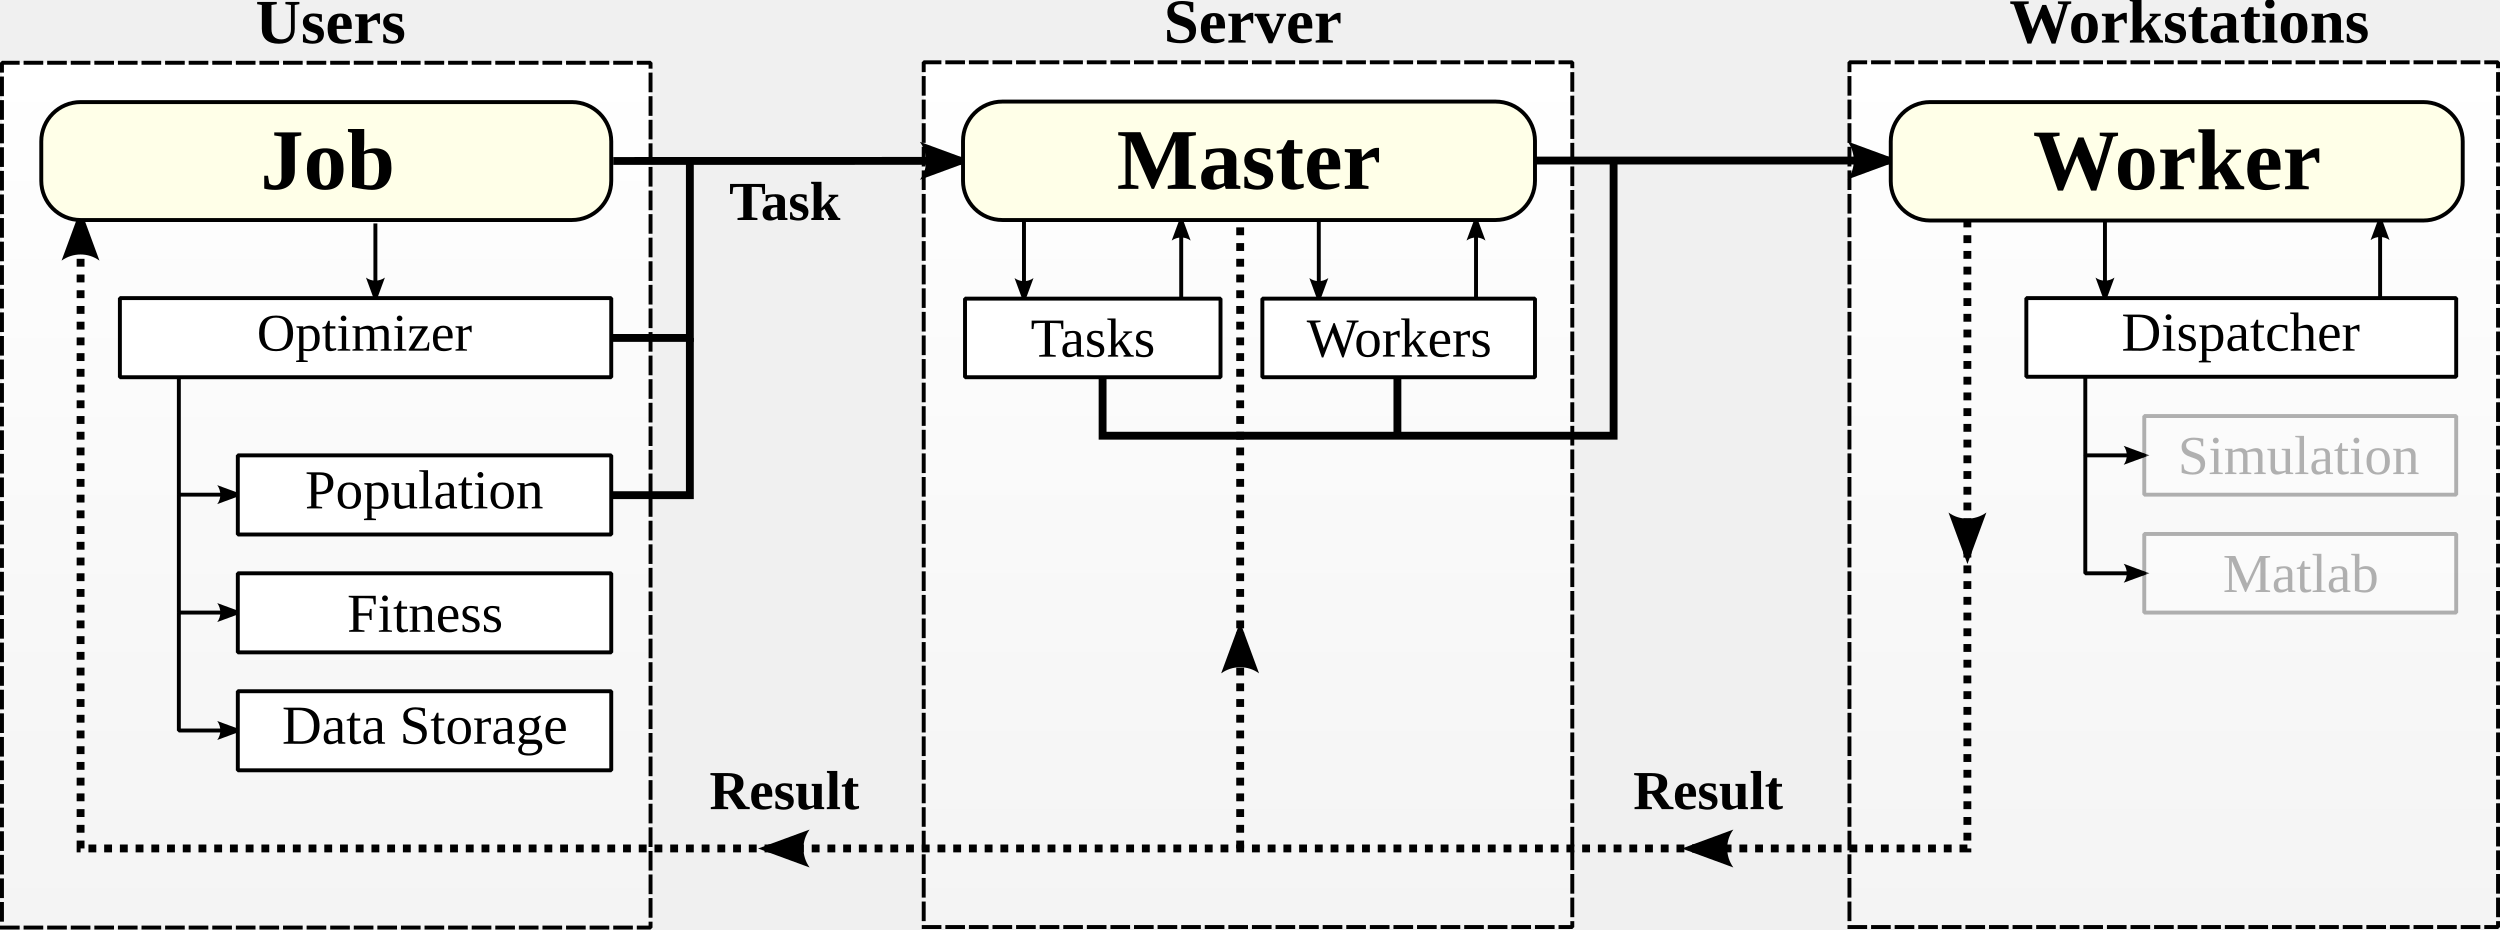
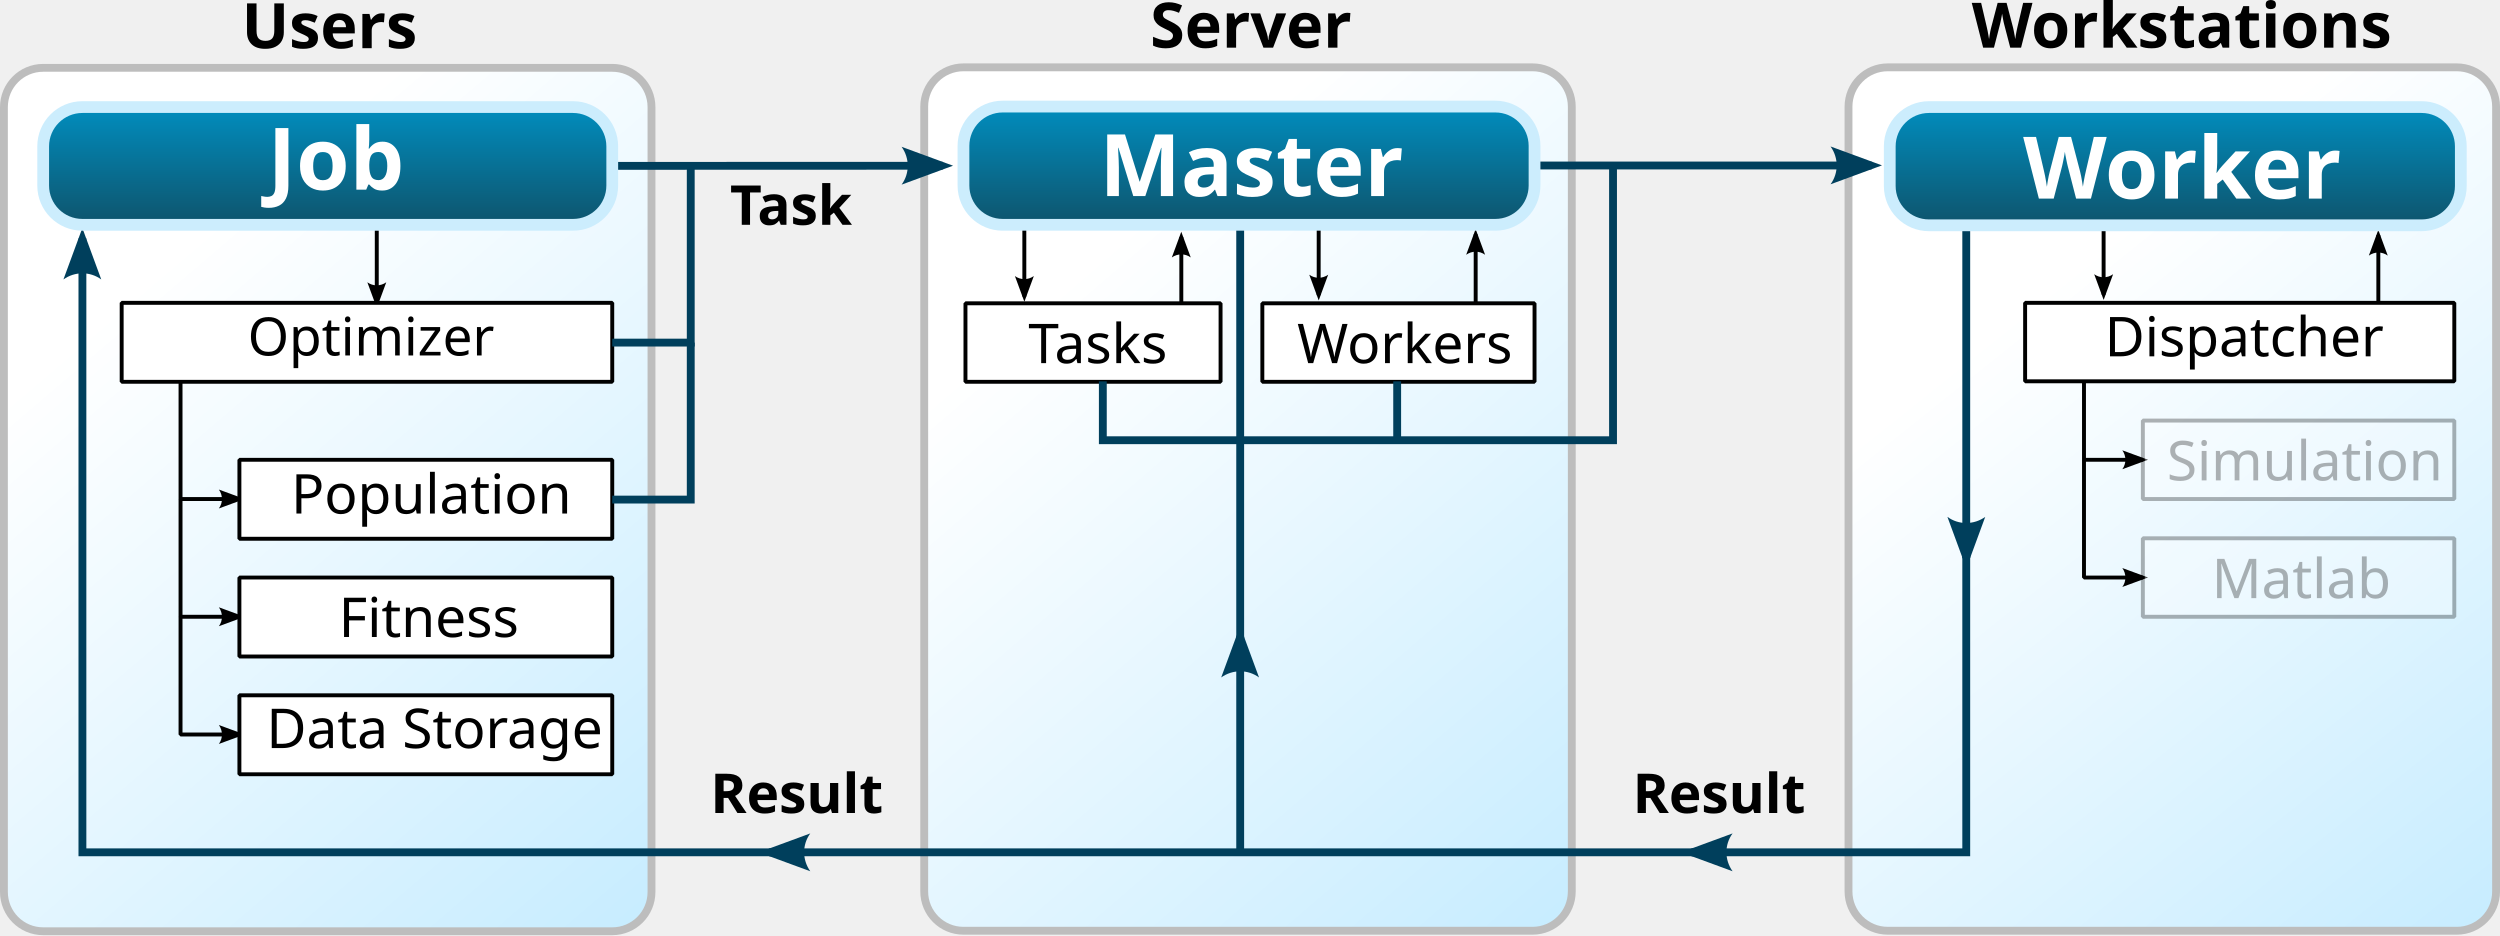
- <svg xmlns="http://www.w3.org/2000/svg" xmlns:xlink="http://www.w3.org/1999/xlink" width="636" height="236.47" id="svg2" version="1.0">
+ <svg xmlns="http://www.w3.org/2000/svg" xmlns:xlink="http://www.w3.org/1999/xlink" width="637" height="238.283" id="svg2" version="1.0">
  <defs id="defs4">
+     <linearGradient id="linearGradient3722">
+       <stop style="stop-color:#0090c2;stop-opacity:1;" offset="0" id="stop3724" />
+       <stop style="stop-color:#0f5168;stop-opacity:1;" offset="1" id="stop3726" />
+     </linearGradient>
    <marker orient="auto" refY="0" refX="0" id="TriangleOutL" style="overflow:visible">
-       <path id="path3367" d="M 5.77,0 L -2.88,5 L -2.88,-5 L 5.77,0 z" style="fill-rule:evenodd;stroke:#000000;stroke-width:1pt;marker-start:none" transform="scale(0.8,0.8)" />
+       <path id="path3367" d="m 5.77,0 -8.65,5 0,-10 8.65,5 z" style="fill-rule:evenodd;stroke:#000000;stroke-width:1pt;marker-start:none" transform="scale(0.8,0.8)" />
    </marker>
    <marker orient="auto" refY="0" refX="0" id="TriangleOutM" style="overflow:visible">
-       <path id="path3370" d="M 5.77,0 L -2.88,5 L -2.88,-5 L 5.77,0 z" style="fill-rule:evenodd;stroke:#000000;stroke-width:1pt;marker-start:none" transform="scale(0.4,0.4)" />
+       <path id="path3370" d="m 5.77,0 -8.65,5 0,-10 8.65,5 z" style="fill-rule:evenodd;stroke:#000000;stroke-width:1pt;marker-start:none" transform="scale(0.4,0.4)" />
    </marker>
    <marker orient="auto" refY="0" refX="0" id="EmptyTriangleOutL" style="overflow:visible">
-       <path id="path3385" d="M 5.77,0 L -2.88,5 L -2.88,-5 L 5.77,0 z" style="fill:#ffffff;fill-rule:evenodd;stroke:#000000;stroke-width:1pt;marker-start:none" transform="matrix(0.8,0,0,0.8,-4.8,0)" />
+       <path id="path3385" d="m 5.77,0 -8.65,5 0,-10 8.65,5 z" style="fill:#ffffff;fill-rule:evenodd;stroke:#000000;stroke-width:1pt;marker-start:none" transform="matrix(0.8,0,0,0.8,-4.8,0)" />
    </marker>
    <marker orient="auto" refY="0" refX="0" id="DiamondLend" style="overflow:visible">
-       <path id="path3322" d="M 0,-7.071 L -7.071,0 L 0,7.071 L 7.071,0 L 0,-7.071 z" style="fill-rule:evenodd;stroke:#000000;stroke-width:1pt;marker-start:none" transform="matrix(0.8,0,0,0.8,-5.6,0)" />
+       <path id="path3322" d="M 0,-7.071 -7.071,0 0,7.071 7.071,0 0,-7.071 z" style="fill-rule:evenodd;stroke:#000000;stroke-width:1pt;marker-start:none" transform="matrix(0.8,0,0,0.8,-5.6,0)" />
    </marker>
    <marker orient="auto" refY="0" refX="0" id="Arrow1Lend" style="overflow:visible">
-       <path id="path3227" d="M 0,0 L 5,-5 L -12.5,0 L 5,5 L 0,0 z" style="fill-rule:evenodd;stroke:#000000;stroke-width:1pt;marker-start:none" transform="matrix(-0.8,0,0,-0.8,-10,0)" />
+       <path id="path3227" d="M 0,0 5,-5 -12.5,0 5,5 0,0 z" style="fill-rule:evenodd;stroke:#000000;stroke-width:1pt;marker-start:none" transform="matrix(-0.8,0,0,-0.8,-10,0)" />
    </marker>
    <marker orient="auto" refY="0" refX="0" id="Arrow2Lend" style="overflow:visible">
-       <path id="path3245" style="font-size:12px;fill-rule:evenodd;stroke-width:0.625;stroke-linejoin:round" d="M 8.719,4.034 L -2.207,0.016 L 8.719,-4.002 C 6.973,-1.63 6.983,1.616 8.719,4.034 z" transform="matrix(-1.1,0,0,-1.1,-1.1,0)" />
+       <path id="path3245" style="font-size:12px;fill-rule:evenodd;stroke-width:0.625;stroke-linejoin:round" d="M 8.719,4.034 -2.207,0.016 8.719,-4.002 c -1.745,2.372 -1.735,5.617 -6e-7,8.035 z" transform="matrix(-1.1,0,0,-1.1,-1.1,0)" />
    </marker>
    <linearGradient id="linearGradient4532">
      <stop style="stop-color:#ffffff;stop-opacity:1;" offset="0" id="stop4534" />
-       <stop style="stop-color:#f4f4f4;stop-opacity:1;" offset="1" id="stop4536" />
+       <stop style="stop-color:#c6ecff;stop-opacity:1;" offset="1" id="stop4536" />
    </linearGradient>
    <marker orient="auto" refY="0" refX="0" id="Arrow2Mend" style="overflow:visible">
-       <path id="path3251" style="font-size:12px;fill-rule:evenodd;stroke-width:0.625;stroke-linejoin:round" d="M 8.719,4.034 L -2.207,0.016 L 8.719,-4.002 C 6.973,-1.63 6.983,1.616 8.719,4.034 z" transform="scale(-0.6,-0.6)" />
+       <path id="path3251" style="font-size:12px;fill-rule:evenodd;stroke-width:0.625;stroke-linejoin:round" d="M 8.719,4.034 -2.207,0.016 8.719,-4.002 c -1.745,2.372 -1.735,5.617 -6e-7,8.035 z" transform="scale(-0.6,-0.6)" />
    </marker>
-     <linearGradient xlink:href="#linearGradient4532" id="linearGradient4538" x1="165" y1="267.362" x2="165" y2="487.362" gradientUnits="userSpaceOnUse" gradientTransform="translate(0,-4.873535)" />
-     <linearGradient xlink:href="#linearGradient4532" id="linearGradient4546" gradientUnits="userSpaceOnUse" x1="165" y1="267.362" x2="165" y2="487.362" gradientTransform="translate(234.4912,-5)" />
-     <linearGradient xlink:href="#linearGradient4532" id="linearGradient4550" gradientUnits="userSpaceOnUse" gradientTransform="translate(470,-5)" x1="165" y1="267.362" x2="165" y2="487.362" />
+     <linearGradient xlink:href="#linearGradient4532" id="linearGradient4538" x1="108.97" y1="328.128" x2="246" y2="488.362" gradientUnits="userSpaceOnUse" gradientTransform="translate(0,-4.873535)" />
+     <linearGradient xlink:href="#linearGradient4532" id="linearGradient4546" gradientUnits="userSpaceOnUse" x1="108.724" y1="329.128" x2="246" y2="488.362" gradientTransform="translate(234.4912,-5)" />
+     <linearGradient xlink:href="#linearGradient4532" id="linearGradient4550" gradientUnits="userSpaceOnUse" gradientTransform="translate(470,-5)" x1="121.078" y1="331.873" x2="246" y2="488.362" />
+     <linearGradient xlink:href="#linearGradient3722" id="linearGradient3728" x1="162.5" y1="270.989" x2="162.5" y2="303.989" gradientUnits="userSpaceOnUse" />
+     <linearGradient xlink:href="#linearGradient3722" id="linearGradient3736" x1="397.246" y1="270.862" x2="397.246" y2="303.989" gradientUnits="userSpaceOnUse" />
+     <linearGradient xlink:href="#linearGradient3722" id="linearGradient3744" x1="633.263" y1="270.989" x2="633.263" y2="304.115" gradientUnits="userSpaceOnUse" />
  </defs>
-   <g id="layer1" transform="translate(-79.5,-246.5184)">
-     <rect style="font-size:16px;fill:url(#linearGradient4538);fill-opacity:1;stroke:#000000;stroke-width:1;stroke-linecap:square;stroke-miterlimit:0;stroke-dasharray:4, 2;stroke-dashoffset:0;stroke-opacity:1" id="rect2385" width="165" height="220" x="80" y="262.489" />
-     <path style="fill:none;fill-rule:evenodd;stroke:#000000;stroke-width:1px;stroke-linecap:butt;stroke-linejoin:miter;marker-end:url(#Arrow2Mend);stroke-opacity:1" d="M 175,303.362 L 175,322.362" id="path4015" />
-     <path id="path4011" d="M 125,372.362 L 125,402.362 L 140,402.362" style="fill:none;fill-rule:evenodd;stroke:#000000;stroke-width:1;stroke-linecap:butt;stroke-linejoin:miter;marker-end:url(#Arrow2Mend);stroke-miterlimit:1;stroke-dasharray:none;stroke-opacity:1" />
-     <path style="fill:none;fill-rule:evenodd;stroke:#000000;stroke-width:1;stroke-linecap:butt;stroke-linejoin:miter;marker-end:url(#Arrow2Mend);stroke-miterlimit:1;stroke-dasharray:none;stroke-opacity:1" d="M 125,342.362 L 125,372.362 L 140,372.362" id="path3217" />
-     <text xml:space="preserve" style="font-size:16px;font-style:normal;font-variant:normal;font-weight:normal;font-stretch:normal;fill:#000000;fill-opacity:1;stroke:none;stroke-width:1px;stroke-linecap:butt;stroke-linejoin:miter;stroke-opacity:1;font-family:Times New Roman;-inkscape-font-specification:'Times New Roman,'" x="144.516" y="257.489" id="text2387">
-       <tspan id="tspan2389" x="144.516" y="257.489" style="font-weight:bold">Users</tspan>
+   <g id="layer1" transform="translate(-79,-245.2059)">
+     <rect style="font-size:16px;fill:url(#linearGradient4538);fill-opacity:1;stroke:#bdbdbd;stroke-width:2;stroke-linecap:square;stroke-miterlimit:0;stroke-opacity:1;stroke-dasharray:none;stroke-dashoffset:0" id="rect2385" width="165" height="220" x="80" y="262.489" ry="10" rx="10" />
+     <path style="fill:none;stroke:#000000;stroke-width:1px;stroke-linecap:butt;stroke-linejoin:miter;stroke-opacity:1;marker-end:url(#Arrow2Mend)" d="m 175,303.362 0,19" id="path4015" />
+     <path id="path4011" d="m 125,372.362 0,30 15,0" style="fill:none;stroke:#000000;stroke-width:1;stroke-linecap:butt;stroke-linejoin:miter;stroke-miterlimit:1;stroke-opacity:1;stroke-dasharray:none;marker-end:url(#Arrow2Mend)" />
+     <path style="fill:none;stroke:#000000;stroke-width:1;stroke-linecap:butt;stroke-linejoin:miter;stroke-miterlimit:1;stroke-opacity:1;stroke-dasharray:none;marker-end:url(#Arrow2Mend)" d="m 125,342.362 0,30 15,10e-6" id="path3217" />
+     <text xml:space="preserve" style="font-size:16px;font-style:normal;font-variant:normal;font-weight:bold;font-stretch:normal;fill:#000000;fill-opacity:1;stroke:none;font-family:Droid Sans;-inkscape-font-specification:Droid Sans Bold" x="140.582" y="257.489" id="text2387">
+       <tspan id="tspan2389" x="140.582" y="257.489" style="font-style:normal;font-variant:normal;font-weight:bold;font-stretch:normal;font-family:Droid Sans;-inkscape-font-specification:Droid Sans Bold">Users</tspan>
    </text>
-     <text id="text2395" y="257.362" x="375.558" style="font-size:16px;font-style:normal;font-variant:normal;font-weight:normal;font-stretch:normal;fill:#000000;fill-opacity:1;stroke:none;stroke-width:1px;stroke-linecap:butt;stroke-linejoin:miter;stroke-opacity:1;font-family:Times New Roman;-inkscape-font-specification:'Times New Roman,'" xml:space="preserve">
-       <tspan y="257.362" x="375.558" id="tspan2397" style="font-weight:bold">Server</tspan>
+     <text id="text2395" y="257.362" x="372.062" style="font-size:16px;font-style:normal;font-variant:normal;font-weight:bold;font-stretch:normal;fill:#000000;fill-opacity:1;stroke:none;font-family:Droid Sans;-inkscape-font-specification:Droid Sans Bold" xml:space="preserve">
+       <tspan y="257.362" x="372.062" id="tspan2397" style="font-style:normal;font-variant:normal;font-weight:bold;font-stretch:normal;font-family:Droid Sans;-inkscape-font-specification:Droid Sans Bold">Server</tspan>
    </text>
-     <text xml:space="preserve" style="font-size:16px;font-style:normal;font-variant:normal;font-weight:normal;font-stretch:normal;fill:#000000;fill-opacity:1;stroke:none;stroke-width:1px;stroke-linecap:butt;stroke-linejoin:miter;stroke-opacity:1;font-family:Times New Roman;-inkscape-font-specification:'Times New Roman,'" x="590.672" y="257.362" id="text2399">
-       <tspan id="tspan2401" x="590.672" y="257.362" style="font-weight:bold">Workstations</tspan>
+     <text xml:space="preserve" style="font-size:16px;font-style:normal;font-variant:normal;font-weight:bold;font-stretch:normal;text-align:start;line-height:125%;writing-mode:lr-tb;text-anchor:start;fill:#000000;fill-opacity:1;stroke:none;font-family:Droid Sans;-inkscape-font-specification:Droid Sans Bold" x="581.402" y="257.362" id="text2399">
+       <tspan id="tspan2401" x="581.402" y="257.362" style="font-size:16px;font-style:normal;font-variant:normal;font-weight:bold;font-stretch:normal;text-align:start;line-height:125%;writing-mode:lr-tb;text-anchor:start;font-family:Droid Sans;-inkscape-font-specification:Droid Sans Bold">Workstations</tspan>
    </text>
-     <rect y="322.362" x="110" height="20.126" width="125" id="rect3179" style="fill:#ffffff;fill-opacity:1;stroke:#000000;stroke-width:1;stroke-linecap:square;stroke-miterlimit:0;stroke-dasharray:none;stroke-dashoffset:0;stroke-opacity:1" />
-     <text xml:space="preserve" style="font-size:15.432px;font-style:normal;font-variant:normal;font-weight:normal;font-stretch:normal;fill:#000000;fill-opacity:1;stroke:none;stroke-width:1px;stroke-linecap:butt;stroke-linejoin:miter;stroke-opacity:1;font-family:Times New Roman;-inkscape-font-specification:'Times New Roman,'" x="144.865" y="335.732" id="text3181">
-       <tspan id="tspan3183" x="144.865" y="335.732" style="font-size:13.503px">Optimizer</tspan>
+     <rect y="322.362" x="110" height="20.126" width="125" id="rect3179" style="fill:#ffffff;fill-opacity:1;stroke:#000000;stroke-width:1;stroke-linecap:square;stroke-miterlimit:0;stroke-opacity:1;stroke-dasharray:none;stroke-dashoffset:0" />
+     <text xml:space="preserve" style="font-size:15.432px;font-style:normal;font-variant:normal;font-weight:normal;font-stretch:normal;fill:#000000;fill-opacity:1;stroke:none;font-family:Droid Sans;-inkscape-font-specification:Droid Sans" x="142.115" y="335.778" id="text3181">
+       <tspan id="tspan3183" x="142.115" y="335.778" style="font-size:13.503px;font-style:normal;font-variant:normal;font-weight:normal;font-stretch:normal;font-family:Droid Sans;-inkscape-font-specification:Droid Sans">Optimizer</tspan>
    </text>
-     <rect style="fill:#ffffff;fill-opacity:1;stroke:#000000;stroke-width:1;stroke-linecap:square;stroke-miterlimit:0;stroke-dasharray:none;stroke-dashoffset:0;stroke-opacity:1" id="rect3185" width="95" height="20.126" x="140" y="362.362" />
-     <path style="fill:none;fill-rule:evenodd;stroke:#000000;stroke-width:1;stroke-linecap:butt;stroke-linejoin:miter;marker-end:url(#Arrow2Mend);stroke-miterlimit:1;stroke-dasharray:none;stroke-opacity:1" d="M 125,402.362 L 125,432.362 L 140,432.362" id="path4013" />
-     <rect y="392.362" x="140" height="20.126" width="95" id="rect3999" style="fill:#ffffff;fill-opacity:1;stroke:#000000;stroke-width:1;stroke-linecap:square;stroke-miterlimit:0;stroke-dasharray:none;stroke-dashoffset:0;stroke-opacity:1" />
-     <rect style="fill:#ffffff;fill-opacity:1;stroke:#000000;stroke-width:1;stroke-linecap:square;stroke-miterlimit:0;stroke-dasharray:none;stroke-dashoffset:0;stroke-opacity:1" id="rect4005" width="95" height="20.126" x="140" y="422.362" />
-     <text id="text3187" y="435.719" x="151.235" style="font-size:16px;font-style:normal;font-variant:normal;font-weight:normal;font-stretch:normal;fill:#000000;fill-opacity:1;stroke:none;stroke-width:1px;stroke-linecap:butt;stroke-linejoin:miter;stroke-opacity:1;font-family:Times New Roman;-inkscape-font-specification:'Times New Roman,'" xml:space="preserve">
-       <tspan style="font-size:14px" y="435.719" x="151.235" id="tspan3189">Data Storage</tspan>
+     <rect style="fill:#ffffff;fill-opacity:1;stroke:#000000;stroke-width:1;stroke-linecap:square;stroke-miterlimit:0;stroke-opacity:1;stroke-dasharray:none;stroke-dashoffset:0" id="rect3185" width="95" height="20.126" x="140" y="362.362" />
+     <path style="fill:none;stroke:#000000;stroke-width:1;stroke-linecap:butt;stroke-linejoin:miter;stroke-miterlimit:1;stroke-opacity:1;stroke-dasharray:none;marker-end:url(#Arrow2Mend)" d="m 125,402.362 0,30 15,0" id="path4013" />
+     <rect y="392.362" x="140" height="20.126" width="95" id="rect3999" style="fill:#ffffff;fill-opacity:1;stroke:#000000;stroke-width:1;stroke-linecap:square;stroke-miterlimit:0;stroke-opacity:1;stroke-dasharray:none;stroke-dashoffset:0" />
+     <rect style="fill:#ffffff;fill-opacity:1;stroke:#000000;stroke-width:1;stroke-linecap:square;stroke-miterlimit:0;stroke-opacity:1;stroke-dasharray:none;stroke-dashoffset:0" id="rect4005" width="95" height="20.126" x="140" y="422.362" />
+     <text id="text3187" y="435.813" x="146.881" style="font-size:16px;font-style:normal;font-variant:normal;font-weight:normal;font-stretch:normal;fill:#000000;fill-opacity:1;stroke:none;font-family:Droid Sans;-inkscape-font-specification:Droid Sans" xml:space="preserve">
+       <tspan style="font-size:14px;font-style:normal;font-variant:normal;font-weight:normal;font-stretch:normal;font-family:Droid Sans;-inkscape-font-specification:Droid Sans" y="435.813" x="146.881" id="tspan3189">Data Storage</tspan>
    </text>
-     <text xml:space="preserve" style="font-size:16px;font-style:normal;font-variant:normal;font-weight:normal;font-stretch:normal;fill:#000000;fill-opacity:1;stroke:none;stroke-width:1px;stroke-linecap:butt;stroke-linejoin:miter;stroke-opacity:1;font-family:Times New Roman;-inkscape-font-specification:'Times New Roman,'" x="157.09" y="375.852" id="text4001">
-       <tspan id="tspan4003" x="157.09" y="375.852" style="font-size:14px">Population</tspan>
+     <text xml:space="preserve" style="font-size:16px;font-style:normal;font-variant:normal;font-weight:normal;font-stretch:normal;fill:#000000;fill-opacity:1;stroke:none;font-family:Droid Sans;-inkscape-font-specification:Droid Sans" x="153.167" y="376.062" id="text4001">
+       <tspan id="tspan4003" x="153.167" y="376.062" style="font-size:14px;font-style:normal;font-variant:normal;font-weight:normal;font-stretch:normal;font-family:Droid Sans;-inkscape-font-specification:Droid Sans">Population</tspan>
    </text>
-     <text id="text4007" y="407.253" x="167.806" style="font-size:16px;font-style:normal;font-variant:normal;font-weight:normal;font-stretch:normal;fill:#000000;fill-opacity:1;stroke:none;stroke-width:1px;stroke-linecap:butt;stroke-linejoin:miter;stroke-opacity:1;font-family:Times New Roman;-inkscape-font-specification:'Times New Roman,'" xml:space="preserve">
-       <tspan style="font-size:14px" y="407.253" x="167.806" id="tspan4009">Fitness</tspan>
+     <text id="text4007" y="407.515" x="165.304" style="font-size:16px;font-style:normal;font-variant:normal;font-weight:normal;font-stretch:normal;fill:#000000;fill-opacity:1;stroke:none;font-family:Droid Sans;-inkscape-font-specification:Droid Sans" xml:space="preserve">
+       <tspan style="font-size:14px;font-style:normal;font-variant:normal;font-weight:normal;font-stretch:normal;font-family:Droid Sans;-inkscape-font-specification:Droid Sans" y="407.515" x="165.304" id="tspan4009">Fitness</tspan>
    </text>
-     <rect y="262.362" x="314.491" height="220" width="165" id="rect4544" style="font-size:16px;fill:url(#linearGradient4546);fill-opacity:1;stroke:#000000;stroke-width:1;stroke-linecap:square;stroke-miterlimit:0;stroke-dasharray:4, 2;stroke-dashoffset:0;stroke-opacity:1" />
-     <path id="path12042" d="M 340,297.489 L 340,322.489" style="fill:none;fill-rule:evenodd;stroke:#000000;stroke-width:1px;stroke-linecap:butt;stroke-linejoin:miter;marker-end:url(#Arrow2Mend);stroke-opacity:1" />
-     <path style="fill:none;fill-rule:evenodd;stroke:#000000;stroke-width:1px;stroke-linecap:butt;stroke-linejoin:miter;marker-end:url(#Arrow2Mend);stroke-opacity:1" d="M 455,322.489 L 455,302.489" id="path12044" />
-     <rect style="font-size:16px;fill:url(#linearGradient4550);fill-opacity:1;stroke:#000000;stroke-width:1;stroke-linecap:square;stroke-miterlimit:0;stroke-dasharray:4, 2;stroke-dashoffset:0;stroke-opacity:1" id="rect4548" width="165" height="220" x="550" y="262.362" />
-     <path id="path12102" d="M 610,342.362 L 610,362.362 L 625,362.362" style="fill:none;fill-rule:evenodd;stroke:#000000;stroke-width:1;stroke-linecap:butt;stroke-linejoin:miter;marker-end:url(#Arrow2Mend);stroke-miterlimit:1;stroke-dasharray:none;stroke-opacity:1" />
-     <path style="fill:none;fill-rule:evenodd;stroke:#000000;stroke-width:1;stroke-linecap:butt;stroke-linejoin:miter;marker-end:url(#Arrow2Mend);stroke-miterlimit:1;stroke-dasharray:none;stroke-opacity:1" d="M 610,362.362 L 610,392.362 L 625,392.362" id="path12104" />
-     <path id="path12056" d="M 380,322.489 L 380,302.489" style="fill:none;fill-rule:evenodd;stroke:#000000;stroke-width:1px;stroke-linecap:butt;stroke-linejoin:miter;marker-end:url(#Arrow2Mend);stroke-opacity:1" />
-     <path style="fill:none;fill-rule:evenodd;stroke:#000000;stroke-width:1px;stroke-linecap:butt;stroke-linejoin:miter;marker-end:url(#Arrow2Mend);stroke-opacity:1" d="M 415,297.489 L 415,322.489" id="path12058" />
-     <path style="fill:none;fill-rule:evenodd;stroke:#000000;stroke-width:2;stroke-linecap:butt;stroke-linejoin:miter;marker-mid:none;marker-end:url(#Arrow2Mend);stroke-miterlimit:4;stroke-dasharray:none;stroke-opacity:1" d="M 235.5,287.469 L 323.991,287.445" id="path4574" />
-     <rect rx="10" ry="10" y="272.362" x="324.491" height="30.126" width="145.509" id="rect4552" style="fill:#ffffe8;fill-opacity:1;stroke:#000000;stroke-width:1;stroke-linecap:square;stroke-miterlimit:0;stroke-dasharray:none;stroke-dashoffset:0;stroke-opacity:1" />
-     <text xml:space="preserve" style="font-size:16px;font-style:normal;font-variant:normal;font-weight:normal;font-stretch:normal;fill:#000000;fill-opacity:1;stroke:none;stroke-width:1px;stroke-linecap:butt;stroke-linejoin:miter;stroke-opacity:1;font-family:Times New Roman;-inkscape-font-specification:'Times New Roman,'" x="363.606" y="294.558" id="text4554">
-       <tspan id="tspan4556" x="363.606" y="294.558" style="font-size:22px;font-weight:bold">Master</tspan>
+     <rect y="262.362" x="314.491" height="220" width="165" id="rect4544" style="font-size:16px;fill:url(#linearGradient4546);fill-opacity:1;stroke:#bdbdbd;stroke-width:2;stroke-linecap:square;stroke-miterlimit:0;stroke-opacity:1;stroke-dasharray:none;stroke-dashoffset:0" rx="10" ry="10" />
+     <path id="path12042" d="m 340,297.489 0,23.284" style="fill:none;stroke:#000000;stroke-width:1px;stroke-linecap:butt;stroke-linejoin:miter;stroke-opacity:1;marker-end:url(#Arrow2Mend)" />
+     <path style="fill:none;stroke:#000000;stroke-width:1px;stroke-linecap:butt;stroke-linejoin:miter;stroke-opacity:1;marker-end:url(#Arrow2Mend)" d="m 455,322.489 0,-17.598" id="path12044" />
+     <rect style="font-size:16px;fill:url(#linearGradient4550);fill-opacity:1;stroke:#bdbdbd;stroke-width:2;stroke-linecap:square;stroke-miterlimit:0;stroke-opacity:1;stroke-dasharray:none;stroke-dashoffset:0" id="rect4548" width="165" height="220" x="550" y="262.362" rx="10" ry="10" />
+     <path id="path12102" d="m 610,342.362 0,20 15,1e-5" style="fill:none;stroke:#000000;stroke-width:1;stroke-linecap:butt;stroke-linejoin:miter;stroke-miterlimit:1;stroke-opacity:1;stroke-dasharray:none;marker-end:url(#Arrow2Mend)" />
+     <path style="fill:none;stroke:#000000;stroke-width:1;stroke-linecap:butt;stroke-linejoin:miter;stroke-miterlimit:1;stroke-opacity:1;stroke-dasharray:none;marker-end:url(#Arrow2Mend)" d="m 610,362.362 0,30 15,1e-5" id="path12104" />
+     <path id="path12056" d="m 380,322.489 0,-16.912" style="fill:none;stroke:#000000;stroke-width:1px;stroke-linecap:butt;stroke-linejoin:miter;stroke-opacity:1;marker-end:url(#Arrow2Mend)" />
+     <path style="fill:none;stroke:#000000;stroke-width:1px;stroke-linecap:butt;stroke-linejoin:miter;stroke-opacity:1;marker-end:url(#Arrow2Mend)" d="m 415,297.489 0,22.941" id="path12058" />
+     <g id="g3786" style="fill:#003f5c;fill-opacity:1">
+       <path style="font-size:medium;font-style:normal;font-variant:normal;font-weight:normal;font-stretch:normal;text-indent:0;text-align:start;text-decoration:none;line-height:normal;letter-spacing:normal;word-spacing:normal;text-transform:none;direction:ltr;block-progression:tb;writing-mode:lr-tb;text-anchor:start;color:#000000;fill:#003f5c;fill-opacity:1;fill-rule:evenodd;stroke:none;stroke-width:2;marker:none;visibility:visible;display:inline;overflow:visible;enable-background:accumulate;font-family:Bitstream Vera Sans;-inkscape-font-specification:Bitstream Vera Sans" d="m 319.188,286.438 -83.688,0.031 0,2 83.688,-0.031 0,-2 z" id="path4574" />
+       <path d="m 308.724,282.608 13.112,4.818 -13.11,4.825 c 2.094,-2.847 2.081,-6.742 -0.003,-9.643 z" style="font-size:12px;fill:#003f5c;fill-opacity:1;fill-rule:evenodd;stroke-width:0.625;stroke-linejoin:round" id="path3792" />
+     </g>
+     <rect style="fill:#ffffff;fill-opacity:1;stroke:#000000;stroke-width:1;stroke-linecap:square;stroke-miterlimit:0;stroke-opacity:1;stroke-dasharray:none;stroke-dashoffset:0" id="rect4558" width="65" height="20" x="325" y="322.489" />
+     <text id="text4560" y="337.739" x="341.029" style="font-size:16px;font-style:normal;font-variant:normal;font-weight:normal;font-stretch:normal;fill:#000000;fill-opacity:1;stroke:none;font-family:Droid Sans;-inkscape-font-specification:Droid Sans" xml:space="preserve">
+       <tspan style="font-size:14px;font-style:normal;font-variant:normal;font-weight:normal;font-stretch:normal;font-family:Droid Sans;-inkscape-font-specification:Droid Sans" y="337.739" x="341.029" id="tspan4562">Tasks</tspan>
    </text>
-     <rect style="fill:#ffffff;fill-opacity:1;stroke:#000000;stroke-width:1;stroke-linecap:square;stroke-miterlimit:0;stroke-dasharray:none;stroke-dashoffset:0;stroke-opacity:1" id="rect4558" width="65" height="20" x="325" y="322.489" />
-     <text id="text4560" y="337.253" x="341.699" style="font-size:16px;font-style:normal;font-variant:normal;font-weight:normal;font-stretch:normal;fill:#000000;fill-opacity:1;stroke:none;stroke-width:1px;stroke-linecap:butt;stroke-linejoin:miter;stroke-opacity:1;font-family:Times New Roman;-inkscape-font-specification:'Times New Roman,'" xml:space="preserve">
-       <tspan style="font-size:14px" y="337.253" x="341.699" id="tspan4562">Tasks</tspan>
+     <text xml:space="preserve" style="font-size:16px;font-style:normal;font-variant:normal;font-weight:bold;font-stretch:normal;fill:#000000;fill-opacity:1;stroke:none;font-family:Droid Sans;-inkscape-font-specification:Droid Sans Bold" x="265" y="302.489" id="text12038">
+       <tspan id="tspan12040" x="265" y="302.489" style="font-size:14px;font-style:normal;font-variant:normal;font-weight:bold;font-stretch:normal;font-family:Droid Sans;-inkscape-font-specification:Droid Sans Bold">Task</tspan>
    </text>
-     <text xml:space="preserve" style="font-size:16px;font-style:normal;font-variant:normal;font-weight:normal;font-stretch:normal;fill:#000000;fill-opacity:1;stroke:none;stroke-width:1px;stroke-linecap:butt;stroke-linejoin:miter;stroke-opacity:1;font-family:Times New Roman;-inkscape-font-specification:'Times New Roman,'" x="265" y="302.489" id="text12038">
-       <tspan id="tspan12040" x="265" y="302.489" style="font-size:14px;font-style:normal;font-weight:bold;-inkscape-font-specification:'Times New Roman, Bold'">Task</tspan>
+     <rect y="322.489" x="400.644" height="20" width="69.356" id="rect12046" style="fill:#ffffff;fill-opacity:1;stroke:#000000;stroke-width:1;stroke-linecap:square;stroke-miterlimit:0;stroke-opacity:1;stroke-dasharray:none;stroke-dashoffset:0" />
+     <text xml:space="preserve" style="font-size:16px;font-style:normal;font-variant:normal;font-weight:normal;font-stretch:normal;fill:#000000;fill-opacity:1;stroke:none;font-family:Droid Sans;-inkscape-font-specification:Droid Sans" x="409.513" y="337.739" id="text12048">
+       <tspan id="tspan12050" x="409.513" y="337.739" style="font-size:14px;font-style:normal;font-variant:normal;font-weight:normal;font-stretch:normal;font-family:Droid Sans;-inkscape-font-specification:Droid Sans">Workers</tspan>
    </text>
-     <rect y="322.489" x="400.644" height="20" width="69.356" id="rect12046" style="fill:#ffffff;fill-opacity:1;stroke:#000000;stroke-width:1;stroke-linecap:square;stroke-miterlimit:0;stroke-dasharray:none;stroke-dashoffset:0;stroke-opacity:1" />
-     <text xml:space="preserve" style="font-size:16px;font-style:normal;font-variant:normal;font-weight:normal;font-stretch:normal;fill:#000000;fill-opacity:1;stroke:none;stroke-width:1px;stroke-linecap:butt;stroke-linejoin:miter;stroke-opacity:1;font-family:Times New Roman;-inkscape-font-specification:'Times New Roman,'" x="411.929" y="337.243" id="text12048">
-       <tspan id="tspan12050" x="411.929" y="337.243" style="font-size:14px">Workers</tspan>
+     <path style="font-size:medium;font-style:normal;font-variant:normal;font-weight:normal;font-stretch:normal;text-indent:0;text-align:start;text-decoration:none;line-height:normal;letter-spacing:normal;word-spacing:normal;text-transform:none;direction:ltr;block-progression:tb;writing-mode:lr-tb;text-anchor:start;color:#000000;fill:#003f5c;fill-opacity:1;stroke:none;stroke-width:2;marker:none;visibility:visible;display:inline;overflow:visible;enable-background:accumulate;font-family:Bitstream Vera Sans;-inkscape-font-specification:Bitstream Vera Sans" d="m 254,287.5 0,44 -19,0 0,2 20,0 1,0 0,-1 0,-45 -2,0 z" id="path12060" />
+     <path style="font-size:medium;font-style:normal;font-variant:normal;font-weight:normal;font-stretch:normal;text-indent:0;text-align:start;text-decoration:none;line-height:normal;letter-spacing:normal;word-spacing:normal;text-transform:none;direction:ltr;block-progression:tb;writing-mode:lr-tb;text-anchor:start;color:#000000;fill:#003f5c;fill-opacity:1;stroke:none;stroke-width:2;marker:none;visibility:visible;display:inline;overflow:visible;enable-background:accumulate;font-family:Bitstream Vera Sans;-inkscape-font-specification:Bitstream Vera Sans" d="m 254,332.5 0,39 -19,0 0,2 20,0 1,0 0,-1 0,-40 -2,0 z" id="path12062" />
+     <g id="g3746" style="fill:#003f5c;fill-opacity:1">
+       <path style="font-size:medium;font-style:normal;font-variant:normal;font-weight:normal;font-stretch:normal;text-indent:0;text-align:start;text-decoration:none;line-height:normal;letter-spacing:normal;word-spacing:normal;text-transform:none;direction:ltr;block-progression:tb;writing-mode:lr-tb;text-anchor:start;color:#000000;fill:#003f5c;fill-opacity:1;stroke:none;stroke-width:2;marker:none;visibility:visible;display:inline;overflow:visible;enable-background:accumulate;font-family:Bitstream Vera Sans;-inkscape-font-specification:Bitstream Vera Sans" d="m 470,286.375 0,2 85.875,0 0,-2 -85.875,0 z" id="path12076" />
+       <path d="m 545.42,282.522 13.111,4.821 -13.111,4.821 c 2.095,-2.846 2.083,-6.741 0,-9.643 z" style="font-size:12px;fill:#003f5c;fill-opacity:1;fill-rule:evenodd;stroke-width:0.625;stroke-linejoin:round" id="path3752" />
+     </g>
+     <path id="path12084" d="m 615,302.362 0,17.941" style="fill:none;stroke:#000000;stroke-width:1px;stroke-linecap:butt;stroke-linejoin:miter;stroke-opacity:1;marker-end:url(#Arrow2Mend)" />
+     <path id="path12088" d="m 685,322.362 0,-17.255" style="fill:none;stroke:#000000;stroke-width:1px;stroke-linecap:butt;stroke-linejoin:miter;stroke-opacity:1;marker-end:url(#Arrow2Mend)" />
+     <rect y="322.362" x="595" height="20" width="109.356" id="rect12070" style="fill:#ffffff;fill-opacity:1;stroke:#000000;stroke-width:1;stroke-linecap:square;stroke-miterlimit:0;stroke-opacity:1;stroke-dasharray:none;stroke-dashoffset:0" />
+     <text xml:space="preserve" style="font-size:16px;font-style:normal;font-variant:normal;font-weight:normal;font-stretch:normal;fill:#000000;fill-opacity:1;stroke:none;font-family:Droid Sans;-inkscape-font-specification:Droid Sans" x="615.269" y="335.999" id="text12072">
+       <tspan id="tspan12074" x="615.269" y="335.999" style="font-size:14px;font-style:normal;font-variant:normal;font-weight:normal;font-stretch:normal;font-family:Droid Sans;-inkscape-font-specification:Droid Sans">Dispatcher</tspan>
    </text>
-     <path style="fill:none;fill-rule:evenodd;stroke:#000000;stroke-width:2;stroke-linecap:butt;stroke-linejoin:miter;stroke-miterlimit:4;stroke-dasharray:none;stroke-opacity:1" d="M 235,332.489 L 255,332.489 L 255,287.489" id="path12060" />
-     <path style="fill:none;fill-rule:evenodd;stroke:#000000;stroke-width:2;stroke-linecap:butt;stroke-linejoin:miter;stroke-miterlimit:4;stroke-dasharray:none;stroke-opacity:1" d="M 235,372.489 L 255,372.489 L 255,332.489" id="path12062" />
-     <path id="path12076" d="M 470,287.362 L 560,287.362" style="fill:none;fill-rule:evenodd;stroke:#000000;stroke-width:2;stroke-linecap:butt;stroke-linejoin:miter;marker-mid:none;marker-end:url(#Arrow2Mend);stroke-miterlimit:4;stroke-dasharray:none;stroke-opacity:1" />
-     <path id="path12084" d="M 615,302.362 L 615,322.362" style="fill:none;fill-rule:evenodd;stroke:#000000;stroke-width:1px;stroke-linecap:butt;stroke-linejoin:miter;marker-end:url(#Arrow2Mend);stroke-opacity:1" />
-     <path id="path12088" d="M 685,322.362 L 685,302.362" style="fill:none;fill-rule:evenodd;stroke:#000000;stroke-width:1px;stroke-linecap:butt;stroke-linejoin:miter;marker-end:url(#Arrow2Mend);stroke-opacity:1" />
-     <rect style="fill:#ffffe8;fill-opacity:1;stroke:#000000;stroke-width:1;stroke-linecap:square;stroke-miterlimit:0;stroke-dasharray:none;stroke-dashoffset:0;stroke-opacity:1" id="rect12064" width="145.509" height="30.126" x="560.509" y="272.489" ry="10" rx="10" />
-     <text id="text12066" y="294.669" x="596.675" style="font-size:16px;font-style:normal;font-variant:normal;font-weight:normal;font-stretch:normal;fill:#000000;fill-opacity:1;stroke:none;stroke-width:1px;stroke-linecap:butt;stroke-linejoin:miter;stroke-opacity:1;font-family:Times New Roman;-inkscape-font-specification:'Times New Roman,'" xml:space="preserve">
-       <tspan style="font-size:22px;font-weight:bold" y="294.669" x="596.675" id="tspan12068">Worker</tspan>
+     <path style="font-size:medium;font-style:normal;font-variant:normal;font-weight:normal;font-stretch:normal;text-indent:0;text-align:start;text-decoration:none;line-height:normal;letter-spacing:normal;word-spacing:normal;text-transform:none;direction:ltr;block-progression:tb;writing-mode:lr-tb;text-anchor:start;color:#000000;fill:#003f5c;fill-opacity:1;stroke:none;stroke-width:2;marker:none;visibility:visible;display:inline;overflow:visible;enable-background:accumulate;font-family:Bitstream Vera Sans;-inkscape-font-specification:Bitstream Vera Sans" d="m 489,287.375 0,69 -128,0 0,-14 -2,0 0,15 0,1 1,0 130,0 1,0 0,-1 0,-70 -2,0 z" id="path12080" />
+     <path style="font-size:medium;font-style:normal;font-variant:normal;font-weight:normal;font-stretch:normal;text-indent:0;text-align:start;text-decoration:none;line-height:normal;letter-spacing:normal;word-spacing:normal;text-transform:none;direction:ltr;block-progression:tb;writing-mode:lr-tb;text-anchor:start;color:#000000;fill:#003f5c;fill-opacity:1;fill-rule:evenodd;stroke:none;stroke-width:2;marker:none;visibility:visible;display:inline;overflow:visible;enable-background:accumulate;font-family:Bitstream Vera Sans;-inkscape-font-specification:Bitstream Vera Sans" d="m 434,342.375 0,15 2,0 0,-15 -2,0 z" id="path12082" />
+     <rect style="opacity:0.3;fill:#ffffff;fill-opacity:1;stroke:#000000;stroke-width:1;stroke-linecap:square;stroke-miterlimit:0;stroke-opacity:1;stroke-dasharray:none;stroke-dashoffset:0" id="rect12090" width="79.356" height="20" x="625" y="352.362" />
+     <text id="text12092" y="367.612" x="631.12" style="font-size:16px;font-style:normal;font-variant:normal;font-weight:normal;font-stretch:normal;opacity:0.3;fill:#000000;fill-opacity:1;stroke:none;font-family:Droid Sans;-inkscape-font-specification:Droid Sans" xml:space="preserve">
+       <tspan style="font-size:14px;font-style:normal;font-variant:normal;font-weight:normal;font-stretch:normal;font-family:Droid Sans;-inkscape-font-specification:Droid Sans" y="367.612" x="631.12" id="tspan12094">Simulation</tspan>
    </text>
-     <rect y="322.362" x="595" height="20" width="109.356" id="rect12070" style="fill:#ffffff;fill-opacity:1;stroke:#000000;stroke-width:1;stroke-linecap:square;stroke-miterlimit:0;stroke-dasharray:none;stroke-dashoffset:0;stroke-opacity:1" />
-     <text xml:space="preserve" style="font-size:16px;font-style:normal;font-variant:normal;font-weight:normal;font-stretch:normal;fill:#000000;fill-opacity:1;stroke:none;stroke-width:1px;stroke-linecap:butt;stroke-linejoin:miter;stroke-opacity:1;font-family:Times New Roman;-inkscape-font-specification:'Times New Roman,'" x="619.21" y="335.725" id="text12072">
-       <tspan id="tspan12074" x="619.21" y="335.725" style="font-size:14px">Dispatcher</tspan>
+     <rect y="382.362" x="625" height="20" width="79.356" id="rect12096" style="opacity:0.3;fill:#ffffff;fill-opacity:1;stroke:#000000;stroke-width:1;stroke-linecap:square;stroke-miterlimit:0;stroke-opacity:1;stroke-dasharray:none;stroke-dashoffset:0" />
+     <text xml:space="preserve" style="font-size:16px;font-style:normal;font-variant:normal;font-weight:normal;font-stretch:normal;opacity:0.3;fill:#000000;fill-opacity:1;stroke:none;font-family:Droid Sans;-inkscape-font-specification:Droid Sans" x="642.55" y="397.612" id="text12098">
+       <tspan id="tspan12100" x="642.55" y="397.612" style="font-size:14px;font-style:normal;font-variant:normal;font-weight:normal;font-stretch:normal;font-family:Droid Sans;-inkscape-font-specification:Droid Sans">Matlab</tspan>
    </text>
-     <path id="path12080" d="M 490,287.362 L 490,357.362 L 360,357.362 L 360,342.362" style="fill:none;fill-rule:evenodd;stroke:#000000;stroke-width:2;stroke-linecap:butt;stroke-linejoin:miter;stroke-miterlimit:4;stroke-dasharray:none;stroke-opacity:1" />
-     <path style="fill:none;fill-rule:evenodd;stroke:#000000;stroke-width:2;stroke-linecap:butt;stroke-linejoin:miter;stroke-miterlimit:4;stroke-dasharray:none;stroke-opacity:1" d="M 435,342.362 L 435,357.362" id="path12082" />
-     <rect style="opacity:0.3;fill:#ffffff;fill-opacity:1;stroke:#000000;stroke-width:1;stroke-linecap:square;stroke-miterlimit:0;stroke-dasharray:none;stroke-dashoffset:0;stroke-opacity:1" id="rect12090" width="79.356" height="20" x="625" y="352.362" />
-     <text id="text12092" y="367.117" x="633.564" style="font-size:16px;font-style:normal;font-variant:normal;font-weight:normal;font-stretch:normal;opacity:0.3;fill:#000000;fill-opacity:1;stroke:none;stroke-width:1px;stroke-linecap:butt;stroke-linejoin:miter;stroke-opacity:1;font-family:Times New Roman;-inkscape-font-specification:'Times New Roman,'" xml:space="preserve">
-       <tspan style="font-size:14px" y="367.117" x="633.564" id="tspan12094">Simulation</tspan>
+     <g id="g3754" style="fill:#003f5c;fill-opacity:1">
+       <path style="font-size:medium;font-style:normal;font-variant:normal;font-weight:normal;font-stretch:normal;text-indent:0;text-align:start;text-decoration:none;line-height:normal;letter-spacing:normal;word-spacing:normal;text-transform:none;direction:ltr;block-progression:tb;writing-mode:lr-tb;text-anchor:start;color:#000000;fill:#003f5c;fill-opacity:1;stroke:none;stroke-width:2;marker:none;visibility:visible;display:inline;overflow:visible;enable-background:accumulate;font-family:Bitstream Vera Sans;-inkscape-font-specification:Bitstream Vera Sans" d="m 579,302.375 0,159 -478,0 0,-155.438 -2,0 0,156.438 0,1 1,0 480,0 1,0 0,-1 0,-160 -2,0 z" id="path12108" />
+       <path d="m 95.16,316.415 4.821,-13.111 4.821,13.111 c -2.846,-2.095 -6.741,-2.083 -9.643,0 z" style="font-size:12px;fill:#003f5c;fill-opacity:1;fill-rule:evenodd;stroke-width:0.625;stroke-linejoin:round" id="path3760" />
+     </g>
+     <rect style="fill:url(#linearGradient3744);fill-opacity:1;stroke:#ccedfd;stroke-width:3;stroke-linecap:square;stroke-miterlimit:0;stroke-opacity:1;stroke-dasharray:none;stroke-dashoffset:0" id="rect12064" width="145.509" height="30.126" x="560.509" y="272.489" ry="10" rx="10" />
+     <text id="text12066" y="295.802" x="594.505" style="font-size:22px;font-style:normal;font-variant:normal;font-weight:bold;font-stretch:normal;text-align:start;line-height:125%;writing-mode:lr-tb;text-anchor:start;fill:#ffffff;fill-opacity:1;stroke:none;font-family:Droid Sans;-inkscape-font-specification:Droid Sans Bold" xml:space="preserve">
+       <tspan style="font-size:22px;font-style:normal;font-variant:normal;font-weight:bold;font-stretch:normal;text-align:start;line-height:125%;writing-mode:lr-tb;text-anchor:start;fill:#ffffff;fill-opacity:1;font-family:Droid Sans;-inkscape-font-specification:Droid Sans Bold" y="295.802" x="594.505" id="tspan12068">Worker</tspan>
    </text>
-     <rect y="382.362" x="625" height="20" width="79.356" id="rect12096" style="opacity:0.3;fill:#ffffff;fill-opacity:1;stroke:#000000;stroke-width:1;stroke-linecap:square;stroke-miterlimit:0;stroke-dasharray:none;stroke-dashoffset:0;stroke-opacity:1" />
-     <text xml:space="preserve" style="font-size:16px;font-style:normal;font-variant:normal;font-weight:normal;font-stretch:normal;opacity:0.3;fill:#000000;fill-opacity:1;stroke:none;stroke-width:1px;stroke-linecap:butt;stroke-linejoin:miter;stroke-opacity:1;font-family:Times New Roman;-inkscape-font-specification:'Times New Roman,'" x="644.994" y="397.127" id="text12098">
-       <tspan id="tspan12100" x="644.994" y="397.127" style="font-size:14px">Matlab</tspan>
+     <rect style="fill:url(#linearGradient3728);fill-opacity:1;stroke:#ccedfd;stroke-width:3;stroke-linecap:square;stroke-miterlimit:0;stroke-opacity:1;stroke-dasharray:none;stroke-dashoffset:0" id="rect2403" width="145" height="30" x="90" y="272.489" ry="10" rx="10" />
+     <text id="text2405" y="293.536" x="147.182" style="font-size:22px;font-style:normal;font-variant:normal;font-weight:bold;font-stretch:normal;text-align:start;line-height:125%;writing-mode:lr-tb;text-anchor:start;fill:#ffffff;fill-opacity:1;stroke:none;font-family:Droid Sans;-inkscape-font-specification:Droid Sans Bold" xml:space="preserve">
+       <tspan y="293.536" x="147.182" id="tspan2407" style="font-size:22px;font-style:normal;font-variant:normal;font-weight:bold;font-stretch:normal;text-align:start;line-height:125%;writing-mode:lr-tb;text-anchor:start;fill:#ffffff;fill-opacity:1;font-family:Droid Sans;-inkscape-font-specification:Droid Sans Bold">Job</tspan>
    </text>
-     <path id="path12108" d="M 580,302.362 L 580,462.362 L 100,462.362 L 100,302.362" style="fill:none;fill-rule:evenodd;stroke:#000000;stroke-width:2;stroke-linecap:butt;stroke-linejoin:miter;marker-mid:none;marker-end:url(#Arrow2Mend);stroke-miterlimit:4;stroke-dasharray:2, 2;stroke-dashoffset:0;stroke-opacity:1" />
-     <rect style="fill:#ffffe8;fill-opacity:1;stroke:#000000;stroke-width:1;stroke-linecap:square;stroke-miterlimit:0;stroke-dasharray:none;stroke-dashoffset:0;stroke-opacity:1" id="rect2403" width="145" height="30" x="90" y="272.489" ry="10" rx="10" />
-     <text id="text2405" y="294.605" x="145.737" style="font-size:16px;font-style:normal;font-variant:normal;font-weight:normal;font-stretch:normal;fill:#000000;fill-opacity:1;stroke:none;stroke-width:1px;stroke-linecap:butt;stroke-linejoin:miter;stroke-opacity:1;font-family:Times New Roman;-inkscape-font-specification:'Times New Roman,'" xml:space="preserve">
-       <tspan y="294.605" x="145.737" id="tspan2407" style="font-size:22px;font-weight:bold;-inkscape-font-specification:'Times New Roman, Bold'">Job</tspan>
+     <path style="font-size:medium;font-style:normal;font-variant:normal;font-weight:normal;font-stretch:normal;text-indent:0;text-align:start;text-decoration:none;line-height:normal;letter-spacing:normal;word-spacing:normal;text-transform:none;direction:ltr;block-progression:tb;writing-mode:lr-tb;text-anchor:start;color:#000000;fill:#003f5c;fill-opacity:1;fill-rule:evenodd;stroke:none;stroke-width:2;marker:none;visibility:visible;display:inline;overflow:visible;enable-background:accumulate;font-family:Bitstream Vera Sans;-inkscape-font-specification:Bitstream Vera Sans" d="m 394,303.438 0,158.938 2,0 0,-158.938 -2,0 z" id="path12112" />
+     <rect rx="10" ry="10" y="272.362" x="324.491" height="30.126" width="145.509" id="rect4552" style="fill:url(#linearGradient3736);fill-opacity:1;stroke:#ccedfd;stroke-width:3;stroke-linecap:square;stroke-miterlimit:0;stroke-opacity:1;stroke-dasharray:none;stroke-dashoffset:0" />
+     <text xml:space="preserve" style="font-size:22px;font-style:normal;font-variant:normal;font-weight:bold;font-stretch:normal;text-align:start;line-height:125%;writing-mode:lr-tb;text-anchor:start;fill:#ffffff;fill-opacity:1;stroke:none;font-family:Droid Sans;-inkscape-font-specification:Droid Sans Bold" x="359.132" y="295.171" id="text4554">
+       <tspan id="tspan4556" x="359.132" y="295.171" style="font-size:22px;font-style:normal;font-variant:normal;font-weight:bold;font-stretch:normal;text-align:start;line-height:125%;writing-mode:lr-tb;text-anchor:start;fill:#ffffff;fill-opacity:1;font-family:Droid Sans;-inkscape-font-specification:Droid Sans Bold">Master</tspan>
    </text>
-     <path style="fill:none;fill-rule:evenodd;stroke:#000000;stroke-width:2;stroke-linecap:butt;stroke-linejoin:miter;stroke-miterlimit:4;stroke-dasharray:2, 2;stroke-dashoffset:0;stroke-opacity:1" d="M 395,462.362 L 395,302.362" id="path12112" />
-     <path style="fill:none;fill-rule:evenodd;stroke:#000000;stroke-width:2;stroke-linecap:butt;stroke-linejoin:miter;marker-mid:none;marker-end:url(#Arrow2Mend);stroke-miterlimit:4;stroke-dasharray:2, 2;stroke-dashoffset:0;stroke-opacity:1" d="M 280,462.362 L 275,462.362" id="path14869" />
-     <path id="path14873" d="M 515,462.362 L 510,462.362" style="fill:none;fill-rule:evenodd;stroke:#000000;stroke-width:2;stroke-linecap:butt;stroke-linejoin:miter;marker-mid:none;marker-end:url(#Arrow2Mend);stroke-miterlimit:4;stroke-dasharray:2, 2;stroke-dashoffset:0;stroke-opacity:1" />
-     <path style="fill:none;fill-rule:evenodd;stroke:#000000;stroke-width:2;stroke-linecap:butt;stroke-linejoin:miter;marker-mid:none;marker-end:url(#Arrow2Mend);stroke-miterlimit:4;stroke-dasharray:2, 2;stroke-dashoffset:0;stroke-opacity:1" d="M 395,412.362 L 395,407.362" id="path14875" />
-     <path id="path14877" d="M 580,382.362 L 580,387.362" style="fill:none;fill-rule:evenodd;stroke:#000000;stroke-width:2;stroke-linecap:butt;stroke-linejoin:miter;marker-mid:none;marker-end:url(#Arrow2Mend);stroke-miterlimit:4;stroke-dasharray:2, 2;stroke-dashoffset:0;stroke-opacity:1" />
-     <text xml:space="preserve" style="font-size:16px;font-style:normal;font-variant:normal;font-weight:normal;font-stretch:normal;fill:#000000;fill-opacity:1;stroke:none;stroke-width:1px;stroke-linecap:butt;stroke-linejoin:miter;stroke-opacity:1;font-family:Times New Roman;-inkscape-font-specification:'Times New Roman,'" x="260" y="452.362" id="text14885">
-       <tspan x="260" y="452.362" style="font-size:14px;font-style:normal;font-weight:bold;-inkscape-font-specification:'Times New Roman, Bold'" id="tspan14889">Result</tspan>
+     <g id="g3810" style="fill:#003f5c;fill-opacity:1">
+       <path style="font-size:medium;font-style:normal;font-variant:normal;font-weight:normal;font-stretch:normal;text-indent:0;text-align:start;text-decoration:none;line-height:normal;letter-spacing:normal;word-spacing:normal;text-transform:none;direction:ltr;block-progression:tb;writing-mode:lr-tb;text-anchor:start;color:#000000;fill:#003f5c;fill-opacity:1;fill-rule:evenodd;stroke:none;stroke-width:2;marker:none;visibility:visible;display:inline;overflow:visible;enable-background:accumulate;font-family:Bitstream Vera Sans;-inkscape-font-specification:Bitstream Vera Sans" d="m 275,463.375 1,0 0,-2 -1,0 z m 3,0 2,0 0,-2 -2,0 z" id="path14869" />
+       <path d="m 285.462,467.203 -13.111,-4.821 13.111,-4.821 c -2.095,2.846 -2.083,6.741 0,9.643 z" style="font-size:12px;fill:#003f5c;fill-opacity:1;fill-rule:evenodd;stroke-width:0.625;stroke-linejoin:round" id="path3816" />
+     </g>
+     <g id="g3802" style="fill:#003f5c;fill-opacity:1">
+       <path style="font-size:medium;font-style:normal;font-variant:normal;font-weight:normal;font-stretch:normal;text-indent:0;text-align:start;text-decoration:none;line-height:normal;letter-spacing:normal;word-spacing:normal;text-transform:none;direction:ltr;block-progression:tb;writing-mode:lr-tb;text-anchor:start;color:#000000;fill:#003f5c;fill-opacity:1;fill-rule:evenodd;stroke:none;stroke-width:2;marker:none;visibility:visible;display:inline;overflow:visible;enable-background:accumulate;font-family:Bitstream Vera Sans;-inkscape-font-specification:Bitstream Vera Sans" d="m 510,463.375 1,0 0,-2 -1,0 z m 3,0 2,0 0,-2 -2,0 z" id="path14873" />
+       <path d="m 520.462,467.203 -13.111,-4.821 13.111,-4.821 c -2.095,2.846 -2.083,6.741 0,9.643 z" style="font-size:12px;fill:#003f5c;fill-opacity:1;fill-rule:evenodd;stroke-width:0.625;stroke-linejoin:round" id="path3808" />
+     </g>
+     <g id="g3778" style="fill:#003f5c;fill-opacity:1">
+       <path style="font-size:medium;font-style:normal;font-variant:normal;font-weight:normal;font-stretch:normal;text-indent:0;text-align:start;text-decoration:none;line-height:normal;letter-spacing:normal;word-spacing:normal;text-transform:none;direction:ltr;block-progression:tb;writing-mode:lr-tb;text-anchor:start;color:#000000;fill:#003f5c;fill-opacity:1;fill-rule:evenodd;stroke:none;stroke-width:2;marker:none;visibility:visible;display:inline;overflow:visible;enable-background:accumulate;font-family:Bitstream Vera Sans;-inkscape-font-specification:Bitstream Vera Sans" d="m 394,408.375 2,0 0,-1 -2,0 z m 0,4 2,0 0,-2 -2,0 z" id="path14875" />
+       <path d="m 390.16,417.824 4.821,-13.111 4.821,13.111 c -2.846,-2.095 -6.741,-2.083 -9.643,0 z" style="font-size:12px;fill:#003f5c;fill-opacity:1;fill-rule:evenodd;stroke-width:0.625;stroke-linejoin:round" id="path3784" />
+     </g>
+     <g id="g3794" style="fill:#003f5c;fill-opacity:1">
+       <path style="font-size:medium;font-style:normal;font-variant:normal;font-weight:normal;font-stretch:normal;text-indent:0;text-align:start;text-decoration:none;line-height:normal;letter-spacing:normal;word-spacing:normal;text-transform:none;direction:ltr;block-progression:tb;writing-mode:lr-tb;text-anchor:start;color:#000000;fill:#003f5c;fill-opacity:1;fill-rule:evenodd;stroke:none;stroke-width:2;marker:none;visibility:visible;display:inline;overflow:visible;enable-background:accumulate;font-family:Bitstream Vera Sans;-inkscape-font-specification:Bitstream Vera Sans" d="m 579,384.375 2,0 0,-2 -2,0 z m 0,3 2,0 0,-1 -2,0 z" id="path14877" />
+       <path d="m 584.84,376.9 -4.821,13.111 -4.821,-13.111 c 2.846,2.095 6.741,2.083 9.643,0 z" style="font-size:12px;fill:#003f5c;fill-opacity:1;fill-rule:evenodd;stroke-width:0.625;stroke-linejoin:round" id="path3800" />
+     </g>
+     <text xml:space="preserve" style="font-size:16px;font-style:normal;font-variant:normal;font-weight:bold;font-stretch:normal;fill:#000000;fill-opacity:1;stroke:none;font-family:Droid Sans;-inkscape-font-specification:Droid Sans Bold" x="260" y="452.362" id="text14885">
+       <tspan x="260" y="452.362" style="font-size:14px;font-style:normal;font-variant:normal;font-weight:bold;font-stretch:normal;font-family:Droid Sans;-inkscape-font-specification:Droid Sans Bold" id="tspan14889">Result</tspan>
    </text>
-     <text id="text14893" y="452.362" x="495" style="font-size:16px;font-style:normal;font-variant:normal;font-weight:normal;font-stretch:normal;fill:#000000;fill-opacity:1;stroke:none;stroke-width:1px;stroke-linecap:butt;stroke-linejoin:miter;stroke-opacity:1;font-family:Times New Roman;-inkscape-font-specification:'Times New Roman,'" xml:space="preserve">
-       <tspan id="tspan14895" style="font-size:14px;font-style:normal;font-weight:bold;-inkscape-font-specification:'Times New Roman, Bold'" y="452.362" x="495">Result</tspan>
+     <text id="text14893" y="452.362" x="495" style="font-size:16px;font-style:normal;font-variant:normal;font-weight:bold;font-stretch:normal;fill:#000000;fill-opacity:1;stroke:none;font-family:Droid Sans;-inkscape-font-specification:Droid Sans Bold" xml:space="preserve">
+       <tspan id="tspan14895" style="font-size:14px;font-style:normal;font-variant:normal;font-weight:bold;font-stretch:normal;font-family:Droid Sans;-inkscape-font-specification:Droid Sans Bold" y="452.362" x="495">Result</tspan>
    </text>
  </g>
</svg>
